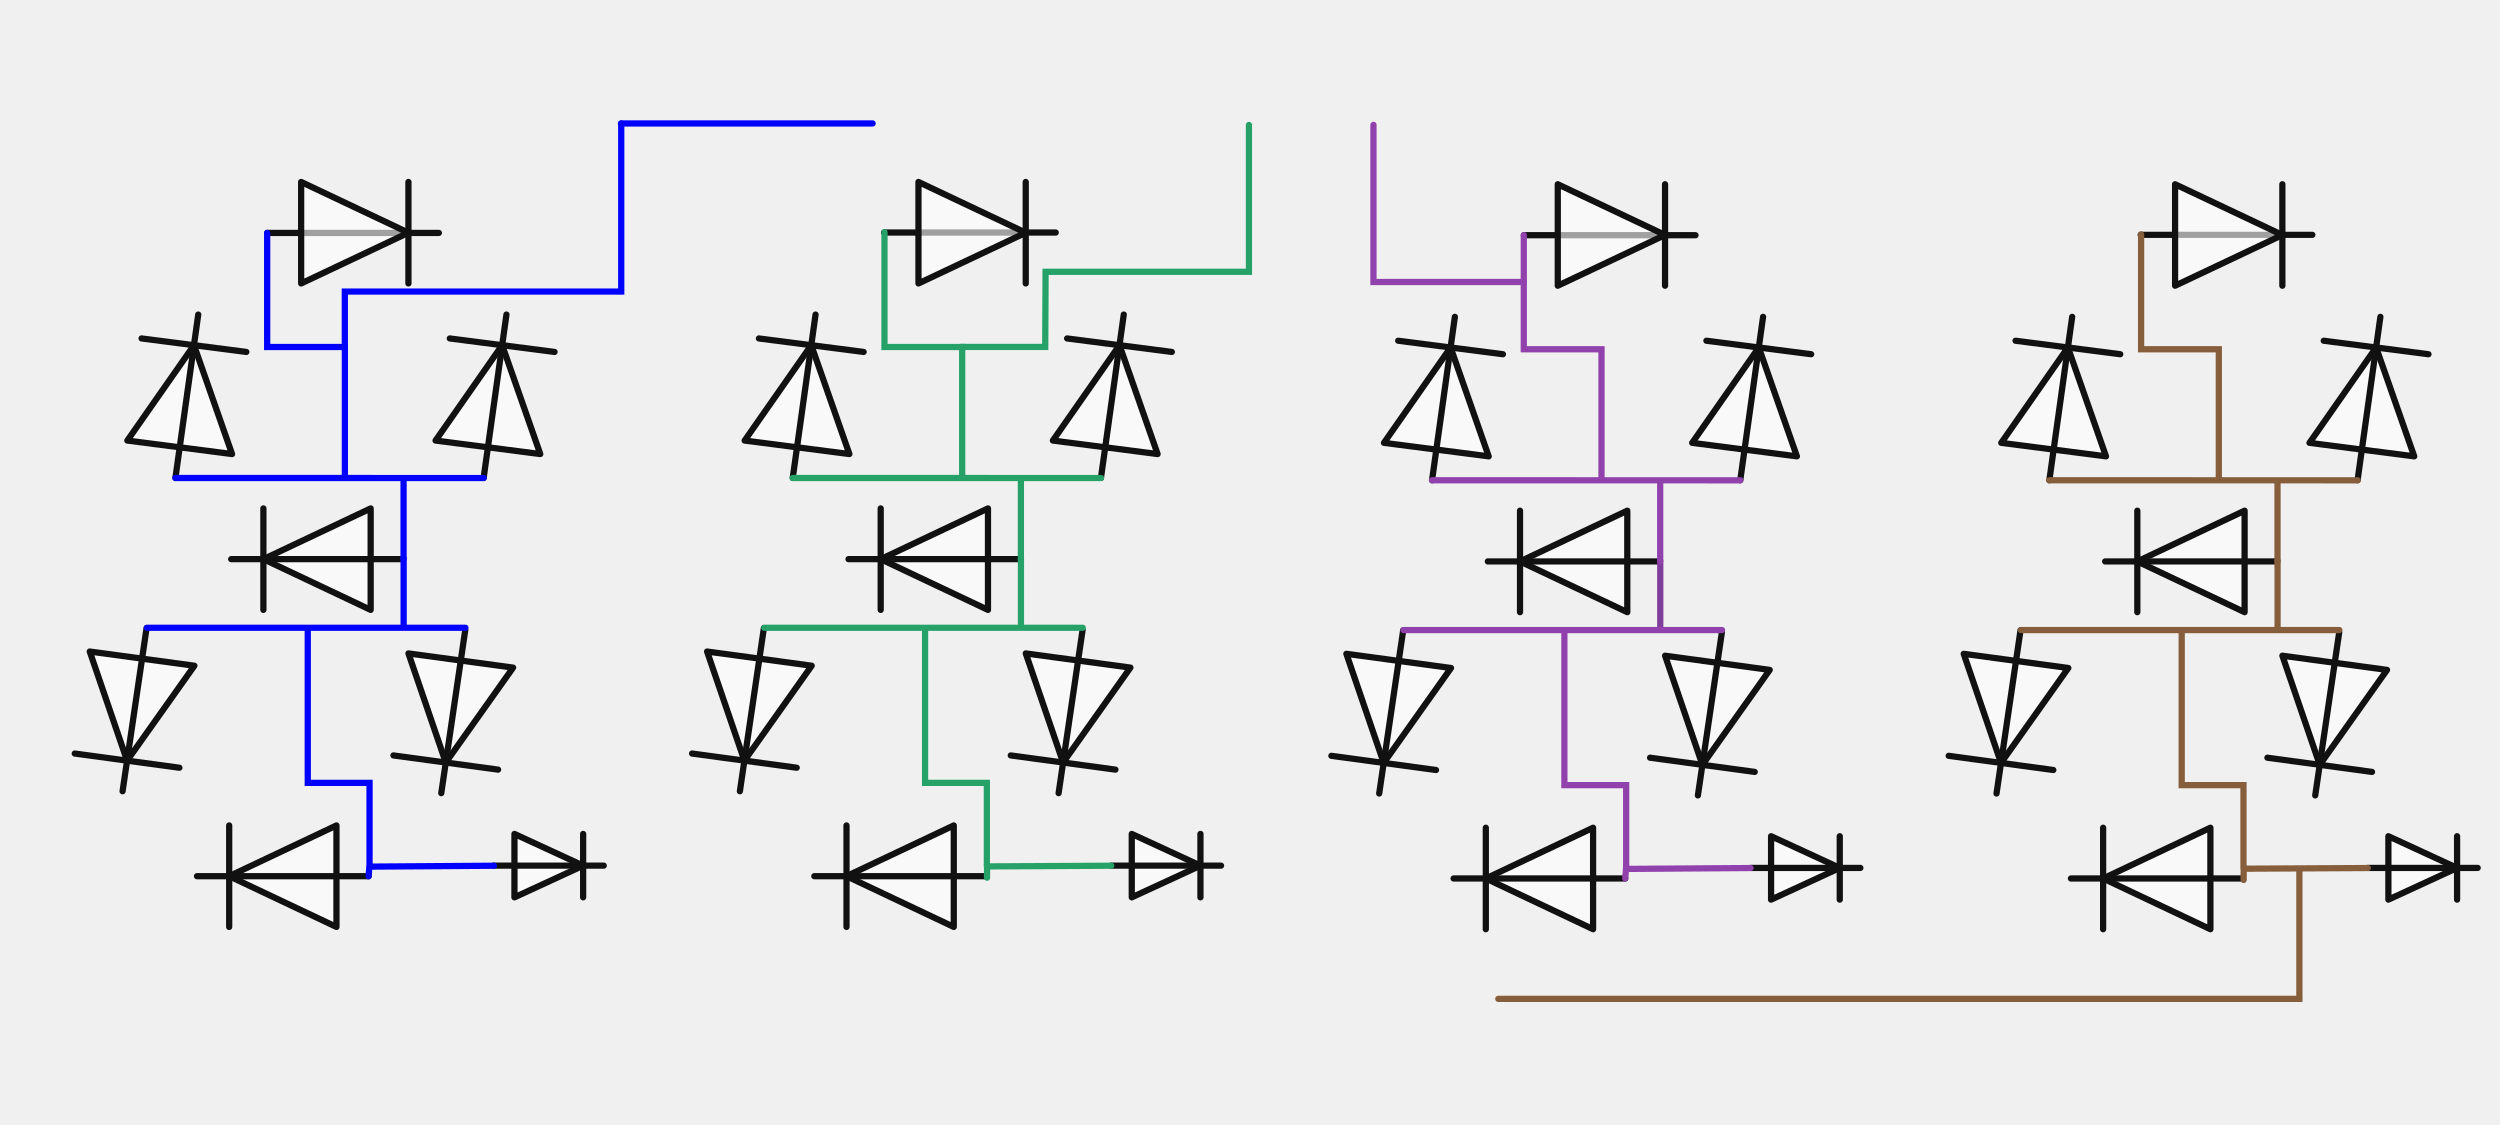
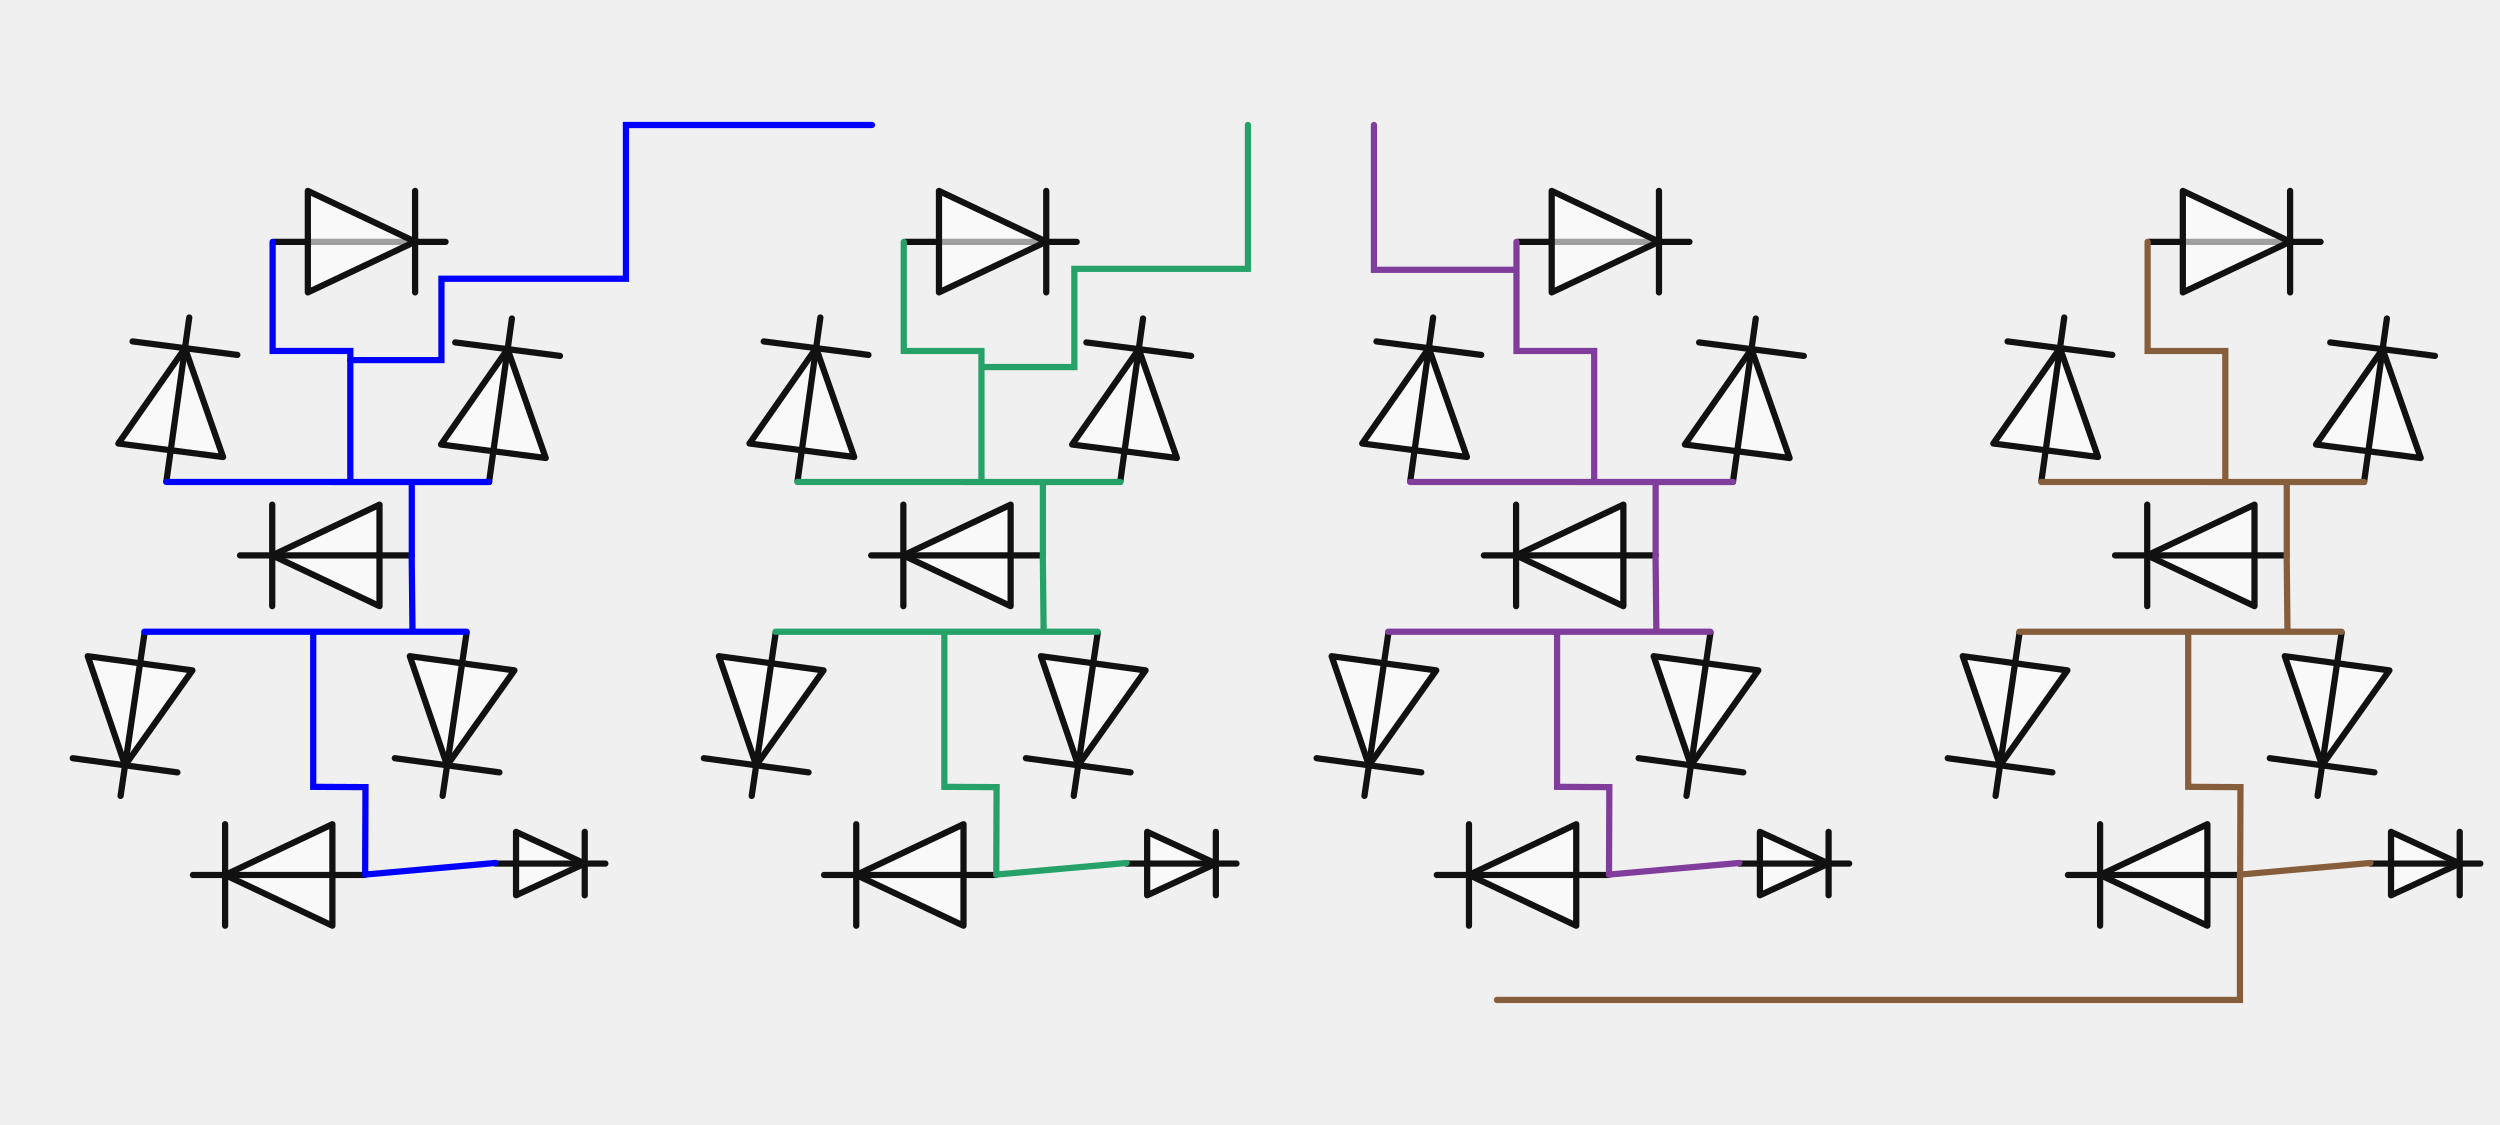
<svg xmlns="http://www.w3.org/2000/svg" viewBox="0 0 200 90">
-   <path d="M 29.653 40.673 L 29.653 48.791 L 21.071 44.732 Z" fill="#ffffff" fill-opacity="0.6" id="path8-4" style="stroke:#111111;stroke-width:0.5;stroke-linecap:round;stroke-linejoin:round;stroke-dasharray:none" />
-   <line x1="18.496" y1="44.732" x2="32.228" y2="44.732" id="line9-8" style="fill:none;stroke:#111111;stroke-width:0.5;stroke-linecap:round;stroke-linejoin:round;stroke-dasharray:none" />
-   <line x1="70.726" y1="18.604" x2="84.457" y2="18.604" id="line9-8-1" style="fill:none;stroke:#111111;stroke-width:0.5;stroke-linecap:round;stroke-linejoin:round;stroke-dasharray:none" />
-   <line x1="21.378" y1="18.634" x2="35.109" y2="18.634" id="line9-8-7" style="fill:none;stroke:#111111;stroke-width:0.5;stroke-linecap:round;stroke-linejoin:round;stroke-dasharray:none" />
-   <line x1="21.071" y1="40.673" x2="21.071" y2="48.791" id="line10-8" style="fill:none;stroke:#111111;stroke-width:0.5;stroke-linecap:round;stroke-linejoin:round;stroke-dasharray:none" />
-   <path d="M 24.092 22.676 L 24.092 14.557 L 32.674 18.617 Z" fill="#ffffff" fill-opacity="0.6" id="path8-4-5" style="stroke:#111111;stroke-width:0.5;stroke-linecap:round;stroke-linejoin:round;stroke-dasharray:none" />
-   <line x1="32.674" y1="22.676" x2="32.674" y2="14.557" id="line10-8-1" style="fill:none;stroke:#111111;stroke-width:0.5;stroke-linecap:round;stroke-linejoin:round;stroke-dasharray:none" />
-   <path d="M 26.917 66.036 L 26.917 74.154 L 18.335 70.095 Z" fill="#ffffff" fill-opacity="0.6" id="path8-4-1" style="stroke:#111111;stroke-width:0.5;stroke-linecap:round;stroke-linejoin:round;stroke-dasharray:none" />
-   <line x1="15.76" y1="70.095" x2="29.491" y2="70.095" id="line9-8-52" style="fill:none;stroke:#111111;stroke-width:0.5;stroke-linecap:round;stroke-linejoin:round;stroke-dasharray:none" />
-   <line x1="18.335" y1="66.036" x2="18.335" y2="74.154" id="line10-8-7" style="fill:none;stroke:#111111;stroke-width:0.5;stroke-linecap:round;stroke-linejoin:round;stroke-dasharray:none" />
-   <path d="M 41.156 71.787 L 41.156 66.715 L 46.651 69.251 Z" fill="#ffffff" fill-opacity="0.6" id="path8-4-1-3" style="stroke:#111111;stroke-width:0.5;stroke-linecap:round;stroke-linejoin:round;stroke-dasharray:none" />
-   <line x1="48.299" y1="69.251" x2="39.507" y2="69.251" id="line9-8-52-3" style="fill:none;stroke:#111111;stroke-width:0.5;stroke-linecap:round;stroke-linejoin:round;stroke-dasharray:none" />
-   <line x1="46.651" y1="71.787" x2="46.651" y2="66.715" id="line10-8-7-4" style="fill:none;stroke:#111111;stroke-width:0.5;stroke-linecap:round;stroke-linejoin:round;stroke-dasharray:none" />
-   <path d="M 18.566 36.324 L 10.187 35.245 L 15.517 27.616 Z" fill="#ffffff" fill-opacity="0.6" id="path8-4-2" style="stroke:#111111;stroke-width:0.5;stroke-linecap:round;stroke-linejoin:round;stroke-dasharray:none" />
-   <line x1="15.859" y1="25.165" x2="14.034" y2="38.235" id="line9-8-3" style="fill:none;stroke:#111111;stroke-width:0.5;stroke-linecap:round;stroke-linejoin:round;stroke-dasharray:none" />
-   <line x1="19.706" y1="28.155" x2="11.327" y2="27.076" id="line10-8-2" style="fill:none;stroke:#111111;stroke-width:0.5;stroke-linecap:round;stroke-linejoin:round;stroke-dasharray:none" />
-   <path d="M 43.223 36.324 L 34.844 35.245 L 40.174 27.616 Z" fill="#ffffff" fill-opacity="0.6" id="path8-4-2-6" style="stroke:#111111;stroke-width:0.5;stroke-linecap:round;stroke-linejoin:round;stroke-dasharray:none" />
-   <line x1="40.516" y1="25.165" x2="38.691" y2="38.235" id="line9-8-3-8" style="fill:none;stroke:#111111;stroke-width:0.5;stroke-linecap:round;stroke-linejoin:round;stroke-dasharray:none" />
-   <line x1="44.363" y1="28.155" x2="35.984" y2="27.076" id="line10-8-2-5" style="fill:none;stroke:#111111;stroke-width:0.5;stroke-linecap:round;stroke-linejoin:round;stroke-dasharray:none" />
-   <path d="M 41.048 53.409 L 32.677 52.274 L 35.662 61.002 Z" fill="#ffffff" fill-opacity="0.6" id="path8-4-2-1" style="stroke:#111111;stroke-width:0.5;stroke-linecap:round;stroke-linejoin:round;stroke-dasharray:none" />
-   <line x1="35.302" y1="63.451" x2="37.222" y2="50.394" id="line9-8-3-89" style="fill:none;stroke:#111111;stroke-width:0.5;stroke-linecap:round;stroke-linejoin:round;stroke-dasharray:none" />
-   <line x1="39.848" y1="61.570" x2="31.477" y2="60.435" id="line10-8-2-2" style="fill:none;stroke:#111111;stroke-width:0.5;stroke-linecap:round;stroke-linejoin:round;stroke-dasharray:none" />
-   <path d="M 15.551 53.258 L 7.180 52.122 L 10.166 60.851 Z" fill="#ffffff" fill-opacity="0.6" id="path8-4-2-1-3" style="stroke:#111111;stroke-width:0.5;stroke-linecap:round;stroke-linejoin:round;stroke-dasharray:none" />
-   <line x1="9.806" y1="63.299" x2="11.726" y2="50.242" id="line9-8-3-89-8" style="fill:none;stroke:#111111;stroke-width:0.5;stroke-linecap:round;stroke-linejoin:round;stroke-dasharray:none" />
-   <line x1="14.351" y1="61.418" x2="5.980" y2="60.283" id="line10-8-2-2-7" style="fill:none;stroke:#111111;stroke-width:0.5;stroke-linecap:round;stroke-linejoin:round;stroke-dasharray:none" />
-   <path style="fill:none;stroke:#0000ff;stroke-width:0.5;stroke-linecap:round;stroke-dasharray:none" d="M 32.291,44.684 V 49.974" id="path22" />
-   <path id="path25" style="fill:none;stroke:#0000ff;stroke-width:0.5;stroke-linecap:round;stroke-dasharray:none" d="M 29.563,69.304 V 62.63 H 24.621 V 50.271 M 39.514,69.259 29.55,69.33 29.489,70.101 M 11.752,50.221 H 37.233 M 32.286,44.722 V 38.367 M 21.373,18.628 V 27.76 H 27.59 V 38.162 M 38.695,38.243 14.029,38.24" />
-   <path d="M 79.038 40.673 L 79.038 48.791 L 70.456 44.732 Z" fill="#ffffff" fill-opacity="0.6" id="path8-4-24" style="stroke:#111111;stroke-width:0.5;stroke-linecap:round;stroke-linejoin:round;stroke-dasharray:none" />
-   <line x1="67.882" y1="44.732" x2="81.613" y2="44.732" id="line9-8-55" style="fill:none;stroke:#111111;stroke-width:0.5;stroke-linecap:round;stroke-linejoin:round;stroke-dasharray:none" />
-   <line x1="70.456" y1="40.673" x2="70.456" y2="48.791" id="line10-8-17" style="fill:none;stroke:#111111;stroke-width:0.5;stroke-linecap:round;stroke-linejoin:round;stroke-dasharray:none" />
-   <path d="M 73.477 22.676 L 73.477 14.557 L 82.059 18.617 Z" fill="#ffffff" fill-opacity="0.6" id="path8-4-5-1" style="stroke:#111111;stroke-width:0.5;stroke-linecap:round;stroke-linejoin:round;stroke-dasharray:none" />
-   <line x1="82.059" y1="22.676" x2="82.059" y2="14.557" id="line10-8-1-5" style="fill:none;stroke:#111111;stroke-width:0.5;stroke-linecap:round;stroke-linejoin:round;stroke-dasharray:none" />
-   <path d="M 76.302 66.036 L 76.302 74.154 L 67.720 70.095 Z" fill="#ffffff" fill-opacity="0.6" id="path8-4-1-2" style="stroke:#111111;stroke-width:0.5;stroke-linecap:round;stroke-linejoin:round;stroke-dasharray:none" />
-   <line x1="65.145" y1="70.095" x2="78.876" y2="70.095" id="line9-8-52-7" style="fill:none;stroke:#111111;stroke-width:0.5;stroke-linecap:round;stroke-linejoin:round;stroke-dasharray:none" />
-   <line x1="67.720" y1="66.036" x2="67.720" y2="74.154" id="line10-8-7-6" style="fill:none;stroke:#111111;stroke-width:0.5;stroke-linecap:round;stroke-linejoin:round;stroke-dasharray:none" />
-   <path d="M 90.541 71.787 L 90.541 66.715 L 96.036 69.251 Z" fill="#ffffff" fill-opacity="0.6" id="path8-4-1-3-1" style="stroke:#111111;stroke-width:0.5;stroke-linecap:round;stroke-linejoin:round;stroke-dasharray:none" />
-   <line x1="97.684" y1="69.251" x2="88.892" y2="69.251" id="line9-8-52-3-4" style="fill:none;stroke:#111111;stroke-width:0.5;stroke-linecap:round;stroke-linejoin:round;stroke-dasharray:none" />
-   <line x1="96.036" y1="71.787" x2="96.036" y2="66.715" id="line10-8-7-4-2" style="fill:none;stroke:#111111;stroke-width:0.5;stroke-linecap:round;stroke-linejoin:round;stroke-dasharray:none" />
-   <path d="M 67.951 36.324 L 59.572 35.245 L 64.902 27.616 Z" fill="#ffffff" fill-opacity="0.6" id="path8-4-2-3" style="stroke:#111111;stroke-width:0.5;stroke-linecap:round;stroke-linejoin:round;stroke-dasharray:none" />
-   <line x1="65.244" y1="25.165" x2="63.419" y2="38.235" id="line9-8-3-2" style="fill:none;stroke:#111111;stroke-width:0.5;stroke-linecap:round;stroke-linejoin:round;stroke-dasharray:none" />
-   <line x1="69.091" y1="28.155" x2="60.713" y2="27.076" id="line10-8-2-21" style="fill:none;stroke:#111111;stroke-width:0.5;stroke-linecap:round;stroke-linejoin:round;stroke-dasharray:none" />
-   <path d="M 92.608 36.324 L 84.229 35.245 L 89.559 27.616 Z" fill="#ffffff" fill-opacity="0.6" id="path8-4-2-6-6" style="stroke:#111111;stroke-width:0.5;stroke-linecap:round;stroke-linejoin:round;stroke-dasharray:none" />
-   <line x1="89.901" y1="25.165" x2="88.076" y2="38.235" id="line9-8-3-8-8" style="fill:none;stroke:#111111;stroke-width:0.5;stroke-linecap:round;stroke-linejoin:round;stroke-dasharray:none" />
-   <line x1="93.748" y1="28.155" x2="85.370" y2="27.076" id="line10-8-2-5-5" style="fill:none;stroke:#111111;stroke-width:0.5;stroke-linecap:round;stroke-linejoin:round;stroke-dasharray:none" />
-   <path d="M 90.433 53.409 L 82.062 52.274 L 85.048 61.002 Z" fill="#ffffff" fill-opacity="0.6" id="path8-4-2-1-7" style="stroke:#111111;stroke-width:0.5;stroke-linecap:round;stroke-linejoin:round;stroke-dasharray:none" />
-   <line x1="84.688" y1="63.451" x2="86.608" y2="50.394" id="line9-8-3-89-6" style="fill:none;stroke:#111111;stroke-width:0.5;stroke-linecap:round;stroke-linejoin:round;stroke-dasharray:none" />
-   <line x1="89.233" y1="61.570" x2="80.862" y2="60.435" id="line10-8-2-2-1" style="fill:none;stroke:#111111;stroke-width:0.5;stroke-linecap:round;stroke-linejoin:round;stroke-dasharray:none" />
-   <path d="M 64.936 53.258 L 56.566 52.122 L 59.551 60.851 Z" fill="#ffffff" fill-opacity="0.6" id="path8-4-2-1-3-8" style="stroke:#111111;stroke-width:0.5;stroke-linecap:round;stroke-linejoin:round;stroke-dasharray:none" />
-   <line x1="59.191" y1="63.299" x2="61.111" y2="50.242" id="line9-8-3-89-8-9" style="fill:none;stroke:#111111;stroke-width:0.5;stroke-linecap:round;stroke-linejoin:round;stroke-dasharray:none" />
-   <line x1="63.736" y1="61.418" x2="55.366" y2="60.283" id="line10-8-2-2-7-2" style="fill:none;stroke:#111111;stroke-width:0.5;stroke-linecap:round;stroke-linejoin:round;stroke-dasharray:none" />
-   <path style="fill:none;stroke:#26a269;stroke-width:0.5;stroke-linecap:round;stroke-dasharray:none" d="M 81.676,44.684 V 49.974" id="path22-3" />
-   <path style="fill:none;stroke:#0000ff;stroke-width:0.5;stroke-linecap:round;stroke-dasharray:none;stroke-opacity:1" d="M 27.586,27.742 V 23.325 H 49.699 L 49.699,9.887" id="path5" />
-   <path id="path25-3" style="fill:none;stroke:#26a269;stroke-width:0.5;stroke-linecap:round;stroke-dasharray:none;stroke-opacity:1" d="M 78.948,69.304 V 62.63 H 74.006 V 50.271 M 88.9,69.259 78.966,69.313 78.961,70.214 M 61.137,50.221 H 86.618 M 81.671,44.722 V 38.367 M 88.08,38.243 63.414,38.24 M 76.975,38.162 V 27.76 H 70.758 V 18.567" />
-   <path d="M 130.183 40.855 L 130.183 48.974 L 121.601 44.915 Z" fill="#ffffff" fill-opacity="0.6" id="path8-4-3" style="stroke:#111111;stroke-width:0.5;stroke-linecap:round;stroke-linejoin:round;stroke-dasharray:none" />
-   <line x1="119.026" y1="44.915" x2="132.758" y2="44.915" id="line9-8-19" style="fill:none;stroke:#111111;stroke-width:0.5;stroke-linecap:round;stroke-linejoin:round;stroke-dasharray:none" />
-   <line x1="171.256" y1="18.787" x2="184.987" y2="18.787" id="line9-8-1-8" style="fill:none;stroke:#111111;stroke-width:0.5;stroke-linecap:round;stroke-linejoin:round;stroke-dasharray:none" />
-   <line x1="121.908" y1="18.817" x2="135.639" y2="18.817" id="line9-8-7-6" style="fill:none;stroke:#111111;stroke-width:0.5;stroke-linecap:round;stroke-linejoin:round;stroke-dasharray:none" />
-   <line x1="121.601" y1="40.855" x2="121.601" y2="48.974" id="line10-8-5" style="fill:none;stroke:#111111;stroke-width:0.5;stroke-linecap:round;stroke-linejoin:round;stroke-dasharray:none" />
-   <path d="M 124.622 22.858 L 124.622 14.740 L 133.204 18.799 Z" fill="#ffffff" fill-opacity="0.6" id="path8-4-5-0" style="stroke:#111111;stroke-width:0.5;stroke-linecap:round;stroke-linejoin:round;stroke-dasharray:none" />
-   <line x1="133.204" y1="22.858" x2="133.204" y2="14.740" id="line10-8-1-2" style="fill:none;stroke:#111111;stroke-width:0.5;stroke-linecap:round;stroke-linejoin:round;stroke-dasharray:none" />
-   <path d="M 127.447 66.218 L 127.447 74.337 L 118.865 70.278 Z" fill="#ffffff" fill-opacity="0.6" id="path8-4-1-8" style="stroke:#111111;stroke-width:0.5;stroke-linecap:round;stroke-linejoin:round;stroke-dasharray:none" />
-   <line x1="116.29" y1="70.278" x2="130.021" y2="70.278" id="line9-8-52-6" style="fill:none;stroke:#111111;stroke-width:0.5;stroke-linecap:round;stroke-linejoin:round;stroke-dasharray:none" />
-   <line x1="118.865" y1="66.218" x2="118.865" y2="74.337" id="line10-8-7-0" style="fill:none;stroke:#111111;stroke-width:0.5;stroke-linecap:round;stroke-linejoin:round;stroke-dasharray:none" />
-   <path d="M 141.686 71.970 L 141.686 66.897 L 147.181 69.433 Z" fill="#ffffff" fill-opacity="0.6" id="path8-4-1-3-2" style="stroke:#111111;stroke-width:0.5;stroke-linecap:round;stroke-linejoin:round;stroke-dasharray:none" />
-   <line x1="148.829" y1="69.433" x2="140.037" y2="69.433" id="line9-8-52-3-48" style="fill:none;stroke:#111111;stroke-width:0.5;stroke-linecap:round;stroke-linejoin:round;stroke-dasharray:none" />
-   <line x1="147.181" y1="71.970" x2="147.181" y2="66.897" id="line10-8-7-4-6" style="fill:none;stroke:#111111;stroke-width:0.5;stroke-linecap:round;stroke-linejoin:round;stroke-dasharray:none" />
-   <path d="M 119.096 36.507 L 110.717 35.428 L 116.047 27.798 Z" fill="#ffffff" fill-opacity="0.6" id="path8-4-2-5" style="stroke:#111111;stroke-width:0.5;stroke-linecap:round;stroke-linejoin:round;stroke-dasharray:none" />
-   <line x1="116.389" y1="25.348" x2="114.564" y2="38.418" id="line9-8-3-0" style="fill:none;stroke:#111111;stroke-width:0.5;stroke-linecap:round;stroke-linejoin:round;stroke-dasharray:none" />
-   <line x1="120.236" y1="28.338" x2="111.857" y2="27.259" id="line10-8-2-9" style="fill:none;stroke:#111111;stroke-width:0.5;stroke-linecap:round;stroke-linejoin:round;stroke-dasharray:none" />
-   <path d="M 143.753 36.507 L 135.374 35.428 L 140.704 27.798 Z" fill="#ffffff" fill-opacity="0.6" id="path8-4-2-6-0" style="stroke:#111111;stroke-width:0.5;stroke-linecap:round;stroke-linejoin:round;stroke-dasharray:none" />
-   <line x1="141.046" y1="25.348" x2="139.221" y2="38.418" id="line9-8-3-8-0" style="fill:none;stroke:#111111;stroke-width:0.5;stroke-linecap:round;stroke-linejoin:round;stroke-dasharray:none" />
-   <line x1="144.893" y1="28.338" x2="136.514" y2="27.259" id="line10-8-2-5-6" style="fill:none;stroke:#111111;stroke-width:0.5;stroke-linecap:round;stroke-linejoin:round;stroke-dasharray:none" />
-   <path d="M 141.578 53.592 L 133.207 52.457 L 136.192 61.185 Z" fill="#ffffff" fill-opacity="0.6" id="path8-4-2-1-1" style="stroke:#111111;stroke-width:0.5;stroke-linecap:round;stroke-linejoin:round;stroke-dasharray:none" />
-   <line x1="135.832" y1="63.633" x2="137.752" y2="50.576" id="line9-8-3-89-3" style="fill:none;stroke:#111111;stroke-width:0.5;stroke-linecap:round;stroke-linejoin:round;stroke-dasharray:none" />
-   <line x1="140.378" y1="61.753" x2="132.007" y2="60.617" id="line10-8-2-2-8" style="fill:none;stroke:#111111;stroke-width:0.5;stroke-linecap:round;stroke-linejoin:round;stroke-dasharray:none" />
-   <path d="M 116.081 53.440 L 107.710 52.305 L 110.696 61.033 Z" fill="#ffffff" fill-opacity="0.6" id="path8-4-2-1-3-9" style="stroke:#111111;stroke-width:0.5;stroke-linecap:round;stroke-linejoin:round;stroke-dasharray:none" />
-   <line x1="110.336" y1="63.482" x2="112.256" y2="50.424" id="line9-8-3-89-8-3" style="fill:none;stroke:#111111;stroke-width:0.5;stroke-linecap:round;stroke-linejoin:round;stroke-dasharray:none" />
-   <line x1="114.881" y1="61.601" x2="106.510" y2="60.466" id="line10-8-2-2-7-4" style="fill:none;stroke:#111111;stroke-width:0.5;stroke-linecap:round;stroke-linejoin:round;stroke-dasharray:none" />
-   <path style="fill:none;stroke:#813d9c;stroke-width:0.5;stroke-linecap:round;stroke-dasharray:none" d="M 132.821,44.867 V 50.157" id="path22-4" />
-   <path id="path25-6" style="fill:none;stroke:#9141ac;stroke-width:0.5;stroke-linecap:round;stroke-dasharray:none" d="M 130.093,69.486 V 62.812 H 125.151 V 50.453 M 140.044,69.442 130.08,69.513 130.019,70.283 M 112.282,50.404 H 137.763 M 132.816,44.904 V 38.549 M 121.903,18.811 V 27.943 H 128.12 V 38.345 M 139.225,38.425 114.559,38.422" />
-   <path d="M 179.568 40.855 L 179.568 48.974 L 170.986 44.915 Z" fill="#ffffff" fill-opacity="0.6" id="path8-4-24-0" style="stroke:#111111;stroke-width:0.5;stroke-linecap:round;stroke-linejoin:round;stroke-dasharray:none" />
-   <line x1="168.412" y1="44.915" x2="182.143" y2="44.915" id="line9-8-55-6" style="fill:none;stroke:#111111;stroke-width:0.5;stroke-linecap:round;stroke-linejoin:round;stroke-dasharray:none" />
-   <line x1="170.986" y1="40.855" x2="170.986" y2="48.974" id="line10-8-17-6" style="fill:none;stroke:#111111;stroke-width:0.5;stroke-linecap:round;stroke-linejoin:round;stroke-dasharray:none" />
-   <path d="M 174.007 22.858 L 174.007 14.740 L 182.589 18.799 Z" fill="#ffffff" fill-opacity="0.6" id="path8-4-5-1-1" style="stroke:#111111;stroke-width:0.5;stroke-linecap:round;stroke-linejoin:round;stroke-dasharray:none" />
-   <line x1="182.589" y1="22.858" x2="182.589" y2="14.740" id="line10-8-1-5-8" style="fill:none;stroke:#111111;stroke-width:0.5;stroke-linecap:round;stroke-linejoin:round;stroke-dasharray:none" />
-   <path d="M 176.832 66.218 L 176.832 74.337 L 168.250 70.278 Z" fill="#ffffff" fill-opacity="0.6" id="path8-4-1-2-4" style="stroke:#111111;stroke-width:0.5;stroke-linecap:round;stroke-linejoin:round;stroke-dasharray:none" />
-   <line x1="165.675" y1="70.278" x2="179.406" y2="70.278" id="line9-8-52-7-9" style="fill:none;stroke:#111111;stroke-width:0.5;stroke-linecap:round;stroke-linejoin:round;stroke-dasharray:none" />
-   <line x1="168.250" y1="66.218" x2="168.250" y2="74.337" id="line10-8-7-6-6" style="fill:none;stroke:#111111;stroke-width:0.5;stroke-linecap:round;stroke-linejoin:round;stroke-dasharray:none" />
-   <path d="M 191.071 71.970 L 191.071 66.897 L 196.566 69.433 Z" fill="#ffffff" fill-opacity="0.6" id="path8-4-1-3-1-3" style="stroke:#111111;stroke-width:0.5;stroke-linecap:round;stroke-linejoin:round;stroke-dasharray:none" />
-   <line x1="198.214" y1="69.433" x2="189.422" y2="69.433" id="line9-8-52-3-4-7" style="fill:none;stroke:#111111;stroke-width:0.5;stroke-linecap:round;stroke-linejoin:round;stroke-dasharray:none" />
-   <line x1="196.566" y1="71.970" x2="196.566" y2="66.897" id="line10-8-7-4-2-8" style="fill:none;stroke:#111111;stroke-width:0.5;stroke-linecap:round;stroke-linejoin:round;stroke-dasharray:none" />
-   <path d="M 168.481 36.507 L 160.102 35.428 L 165.432 27.798 Z" fill="#ffffff" fill-opacity="0.6" id="path8-4-2-3-8" style="stroke:#111111;stroke-width:0.5;stroke-linecap:round;stroke-linejoin:round;stroke-dasharray:none" />
-   <line x1="165.774" y1="25.348" x2="163.949" y2="38.418" id="line9-8-3-2-2" style="fill:none;stroke:#111111;stroke-width:0.5;stroke-linecap:round;stroke-linejoin:round;stroke-dasharray:none" />
-   <line x1="169.621" y1="28.338" x2="161.243" y2="27.259" id="line10-8-2-21-9" style="fill:none;stroke:#111111;stroke-width:0.5;stroke-linecap:round;stroke-linejoin:round;stroke-dasharray:none" />
-   <path d="M 193.138 36.507 L 184.759 35.428 L 190.089 27.798 Z" fill="#ffffff" fill-opacity="0.6" id="path8-4-2-6-6-1" style="stroke:#111111;stroke-width:0.5;stroke-linecap:round;stroke-linejoin:round;stroke-dasharray:none" />
-   <line x1="190.431" y1="25.348" x2="188.606" y2="38.418" id="line9-8-3-8-8-3" style="fill:none;stroke:#111111;stroke-width:0.5;stroke-linecap:round;stroke-linejoin:round;stroke-dasharray:none" />
-   <line x1="194.278" y1="28.338" x2="185.900" y2="27.259" id="line10-8-2-5-5-5" style="fill:none;stroke:#111111;stroke-width:0.5;stroke-linecap:round;stroke-linejoin:round;stroke-dasharray:none" />
-   <path d="M 190.963 53.592 L 182.592 52.457 L 185.578 61.185 Z" fill="#ffffff" fill-opacity="0.6" id="path8-4-2-1-7-9" style="stroke:#111111;stroke-width:0.5;stroke-linecap:round;stroke-linejoin:round;stroke-dasharray:none" />
-   <line x1="185.218" y1="63.633" x2="187.138" y2="50.576" id="line9-8-3-89-6-8" style="fill:none;stroke:#111111;stroke-width:0.5;stroke-linecap:round;stroke-linejoin:round;stroke-dasharray:none" />
-   <line x1="189.763" y1="61.753" x2="181.392" y2="60.617" id="line10-8-2-2-1-4" style="fill:none;stroke:#111111;stroke-width:0.5;stroke-linecap:round;stroke-linejoin:round;stroke-dasharray:none" />
-   <path d="M 165.466 53.440 L 157.096 52.305 L 160.081 61.033 Z" fill="#ffffff" fill-opacity="0.6" id="path8-4-2-1-3-8-0" style="stroke:#111111;stroke-width:0.5;stroke-linecap:round;stroke-linejoin:round;stroke-dasharray:none" />
-   <line x1="159.721" y1="63.482" x2="161.641" y2="50.424" id="line9-8-3-89-8-9-7" style="fill:none;stroke:#111111;stroke-width:0.5;stroke-linecap:round;stroke-linejoin:round;stroke-dasharray:none" />
-   <line x1="164.266" y1="61.601" x2="155.896" y2="60.466" id="line10-8-2-2-7-2-6" style="fill:none;stroke:#111111;stroke-width:0.5;stroke-linecap:round;stroke-linejoin:round;stroke-dasharray:none" />
-   <path style="fill:none;stroke:#865e3c;stroke-width:0.5;stroke-linecap:round;stroke-dasharray:none" d="M 182.206,44.867 V 50.157" id="path22-3-3" />
-   <path id="path25-3-1" style="fill:none;stroke:#865e3c;stroke-width:0.5;stroke-linecap:round;stroke-dasharray:none;stroke-opacity:1" d="M 179.478,69.486 V 62.812 H 174.536 V 50.453 M 189.43,69.442 179.496,69.496 179.491,70.396 M 161.667,50.404 H 187.148 M 182.201,44.904 V 38.549 M 188.61,38.425 163.944,38.422 M 177.505,38.345 V 27.943 H 171.288 V 18.75" />
-   <path style="fill:#e9ecf0;stroke:#0000ff;stroke-width:0.5;stroke-linecap:round;stroke-dasharray:none" d="M 69.809,9.877 C 63.097,9.877 56.385,9.877 49.674,9.877" id="path2" />
-   <path style="fill:none;stroke:#26a269;stroke-width:0.5;stroke-linecap:round;stroke-dasharray:none" d="M 99.916,9.999 V 21.745 H 83.647 L 83.618,27.754 H 76.873" id="path3" />
-   <path style="fill:none;stroke:#9141ac;stroke-width:0.5;stroke-linecap:round;stroke-dasharray:none" d="M 109.877,9.989 V 22.559 H 121.886" id="path4" />
-   <path style="fill:none;stroke:#865e3c;stroke-width:0.5;stroke-linecap:round;stroke-dasharray:none" d="M 119.865,79.91 H 183.951 V 69.697" id="path6" />
+   <path d="M 30.360 40.372 L 30.360 48.491 L 21.778 44.431 Z" fill="#ffffff" fill-opacity="0.6" id="path8-4-11" style="stroke:#111111;stroke-width:0.5;stroke-linecap:round;stroke-linejoin:round;stroke-dasharray:none" />
+   <line x1="19.204" y1="44.431" x2="32.935" y2="44.431" id="line9-8-38" style="fill:none;stroke:#111111;stroke-width:0.5;stroke-linecap:round;stroke-linejoin:round;stroke-dasharray:none" />
+   <line x1="21.914" y1="19.35" x2="35.645" y2="19.35" id="line9-8-7-74" style="fill:none;stroke:#111111;stroke-width:0.5;stroke-linecap:round;stroke-linejoin:round;stroke-dasharray:none" />
+   <line x1="21.778" y1="40.372" x2="21.778" y2="48.491" id="line10-8-27" style="fill:none;stroke:#111111;stroke-width:0.5;stroke-linecap:round;stroke-linejoin:round;stroke-dasharray:none" />
+   <path d="M 24.627 23.392 L 24.627 15.274 L 33.209 19.333 Z" fill="#ffffff" fill-opacity="0.6" id="path8-4-5-7" style="stroke:#111111;stroke-width:0.5;stroke-linecap:round;stroke-linejoin:round;stroke-dasharray:none" />
+   <line x1="33.209" y1="23.392" x2="33.209" y2="15.274" id="line10-8-1-9" style="fill:none;stroke:#111111;stroke-width:0.5;stroke-linecap:round;stroke-linejoin:round;stroke-dasharray:none" />
+   <path d="M 26.591 65.937 L 26.591 74.056 L 18.009 69.997 Z" fill="#ffffff" fill-opacity="0.6" id="path8-4-1-31" style="stroke:#111111;stroke-width:0.5;stroke-linecap:round;stroke-linejoin:round;stroke-dasharray:none" />
+   <line x1="15.435" y1="69.997" x2="29.166" y2="69.997" id="line9-8-52-9" style="fill:none;stroke:#111111;stroke-width:0.5;stroke-linecap:round;stroke-linejoin:round;stroke-dasharray:none" />
+   <line x1="18.009" y1="65.937" x2="18.009" y2="74.056" id="line10-8-7-8" style="fill:none;stroke:#111111;stroke-width:0.5;stroke-linecap:round;stroke-linejoin:round;stroke-dasharray:none" />
+   <path d="M 41.283 71.622 L 41.283 66.549 L 46.778 69.085 Z" fill="#ffffff" fill-opacity="0.6" id="path8-4-1-3-6" style="stroke:#111111;stroke-width:0.5;stroke-linecap:round;stroke-linejoin:round;stroke-dasharray:none" />
+   <line x1="48.426" y1="69.085" x2="39.634" y2="69.085" id="line9-8-52-3-5" style="fill:none;stroke:#111111;stroke-width:0.5;stroke-linecap:round;stroke-linejoin:round;stroke-dasharray:none" />
+   <line x1="46.778" y1="71.622" x2="46.778" y2="66.549" id="line10-8-7-4-0" style="fill:none;stroke:#111111;stroke-width:0.5;stroke-linecap:round;stroke-linejoin:round;stroke-dasharray:none" />
+   <path d="M 17.846 36.560 L 9.468 35.481 L 14.798 27.852 Z" fill="#ffffff" fill-opacity="0.6" id="path8-4-2-2" style="stroke:#111111;stroke-width:0.5;stroke-linecap:round;stroke-linejoin:round;stroke-dasharray:none" />
+   <line x1="15.14" y1="25.402" x2="13.315" y2="38.471" id="line9-8-3-86" style="fill:none;stroke:#111111;stroke-width:0.5;stroke-linecap:round;stroke-linejoin:round;stroke-dasharray:none" />
+   <line x1="18.987" y1="28.392" x2="10.608" y2="27.313" id="line10-8-2-0" style="fill:none;stroke:#111111;stroke-width:0.5;stroke-linecap:round;stroke-linejoin:round;stroke-dasharray:none" />
+   <path d="M 43.659 36.641 L 35.280 35.562 L 40.610 27.933 Z" fill="#ffffff" fill-opacity="0.6" id="path8-4-2-6-2" style="stroke:#111111;stroke-width:0.5;stroke-linecap:round;stroke-linejoin:round;stroke-dasharray:none" />
+   <line x1="40.952" y1="25.482" x2="39.127" y2="38.552" id="line9-8-3-8-4" style="fill:none;stroke:#111111;stroke-width:0.5;stroke-linecap:round;stroke-linejoin:round;stroke-dasharray:none" />
+   <line x1="44.799" y1="28.472" x2="36.421" y2="27.393" id="line10-8-2-5-8" style="fill:none;stroke:#111111;stroke-width:0.5;stroke-linecap:round;stroke-linejoin:round;stroke-dasharray:none" />
+   <path d="M 41.154 53.630 L 32.783 52.495 L 35.769 61.224 Z" fill="#ffffff" fill-opacity="0.6" id="path8-4-2-1-6" style="stroke:#111111;stroke-width:0.5;stroke-linecap:round;stroke-linejoin:round;stroke-dasharray:none" />
+   <line x1="35.409" y1="63.672" x2="37.329" y2="50.615" id="line9-8-3-89-5" style="fill:none;stroke:#111111;stroke-width:0.5;stroke-linecap:round;stroke-linejoin:round;stroke-dasharray:none" />
+   <line x1="39.954" y1="61.791" x2="31.583" y2="60.656" id="line10-8-2-2-0" style="fill:none;stroke:#111111;stroke-width:0.5;stroke-linecap:round;stroke-linejoin:round;stroke-dasharray:none" />
+   <path d="M 15.392 53.630 L 7.021 52.495 L 10.007 61.224 Z" fill="#ffffff" fill-opacity="0.6" id="path8-4-2-1-3-90" style="stroke:#111111;stroke-width:0.5;stroke-linecap:round;stroke-linejoin:round;stroke-dasharray:none" />
+   <line x1="9.647" y1="63.672" x2="11.567" y2="50.615" id="line9-8-3-89-8-0" style="fill:none;stroke:#111111;stroke-width:0.5;stroke-linecap:round;stroke-linejoin:round;stroke-dasharray:none" />
+   <line x1="14.192" y1="61.791" x2="5.821" y2="60.656" id="line10-8-2-2-7-6" style="fill:none;stroke:#111111;stroke-width:0.5;stroke-linecap:round;stroke-linejoin:round;stroke-dasharray:none" />
+   <path style="fill:none;stroke:#0000ff;stroke-width:0.5;stroke-linecap:round;stroke-dasharray:none" d="M 32.936,44.498 32.997,50.291" id="path22-13" />
+   <path id="path25-8" style="fill:none;stroke:#0000ff;stroke-width:0.5;stroke-linecap:round;stroke-dasharray:none" d="M 29.212,69.984 29.238,62.971 25.057,62.947 V 50.587 M 39.631,69.036 29.201,69.966 M 11.55,50.538 H 37.326 M 32.943,44.413 V 38.684 M 21.809,19.35 V 28.077 H 28.026 V 38.479 M 39.131,38.559 13.299,38.557" />
+   <path d="M 80.850 40.372 L 80.850 48.491 L 72.268 44.431 Z" fill="#ffffff" fill-opacity="0.6" id="path8-4-15" style="stroke:#111111;stroke-width:0.5;stroke-linecap:round;stroke-linejoin:round;stroke-dasharray:none" />
+   <line x1="69.694" y1="44.431" x2="83.425" y2="44.431" id="line9-8-2" style="fill:none;stroke:#111111;stroke-width:0.5;stroke-linecap:round;stroke-linejoin:round;stroke-dasharray:none" />
+   <line x1="72.404" y1="19.35" x2="86.135" y2="19.35" id="line9-8-7-7" style="fill:none;stroke:#111111;stroke-width:0.5;stroke-linecap:round;stroke-linejoin:round;stroke-dasharray:none" />
+   <line x1="72.268" y1="40.372" x2="72.268" y2="48.491" id="line10-8-6" style="fill:none;stroke:#111111;stroke-width:0.5;stroke-linecap:round;stroke-linejoin:round;stroke-dasharray:none" />
+   <path d="M 75.118 23.392 L 75.118 15.274 L 83.700 19.333 Z" fill="#ffffff" fill-opacity="0.6" id="path8-4-5-1-3" style="stroke:#111111;stroke-width:0.5;stroke-linecap:round;stroke-linejoin:round;stroke-dasharray:none" />
+   <line x1="83.700" y1="23.392" x2="83.700" y2="15.274" id="line10-8-1-4" style="fill:none;stroke:#111111;stroke-width:0.5;stroke-linecap:round;stroke-linejoin:round;stroke-dasharray:none" />
+   <path d="M 77.081 65.937 L 77.081 74.056 L 68.499 69.997 Z" fill="#ffffff" fill-opacity="0.6" id="path8-4-1-2-44" style="stroke:#111111;stroke-width:0.5;stroke-linecap:round;stroke-linejoin:round;stroke-dasharray:none" />
+   <line x1="65.925" y1="69.997" x2="79.656" y2="69.997" id="line9-8-52-32" style="fill:none;stroke:#111111;stroke-width:0.5;stroke-linecap:round;stroke-linejoin:round;stroke-dasharray:none" />
+   <line x1="68.499" y1="65.937" x2="68.499" y2="74.056" id="line10-8-7-2" style="fill:none;stroke:#111111;stroke-width:0.5;stroke-linecap:round;stroke-linejoin:round;stroke-dasharray:none" />
+   <path d="M 91.773 71.622 L 91.773 66.549 L 97.268 69.085 Z" fill="#ffffff" fill-opacity="0.6" id="path8-4-1-3-1-6" style="stroke:#111111;stroke-width:0.5;stroke-linecap:round;stroke-linejoin:round;stroke-dasharray:none" />
+   <line x1="98.917" y1="69.085" x2="90.124" y2="69.085" id="line9-8-52-3-6" style="fill:none;stroke:#111111;stroke-width:0.5;stroke-linecap:round;stroke-linejoin:round;stroke-dasharray:none" />
+   <line x1="97.268" y1="71.622" x2="97.268" y2="66.549" id="line10-8-7-4-8" style="fill:none;stroke:#111111;stroke-width:0.5;stroke-linecap:round;stroke-linejoin:round;stroke-dasharray:none" />
+   <path d="M 68.337 36.560 L 59.958 35.481 L 65.288 27.852 Z" fill="#ffffff" fill-opacity="0.6" id="path8-4-2-5-0" style="stroke:#111111;stroke-width:0.5;stroke-linecap:round;stroke-linejoin:round;stroke-dasharray:none" />
+   <line x1="65.63" y1="25.402" x2="63.805" y2="38.471" id="line9-8-3-7" style="fill:none;stroke:#111111;stroke-width:0.5;stroke-linecap:round;stroke-linejoin:round;stroke-dasharray:none" />
+   <line x1="69.477" y1="28.392" x2="61.098" y2="27.313" id="line10-8-2-6" style="fill:none;stroke:#111111;stroke-width:0.5;stroke-linecap:round;stroke-linejoin:round;stroke-dasharray:none" />
+   <path d="M 94.149 36.641 L 85.770 35.562 L 91.100 27.933 Z" fill="#ffffff" fill-opacity="0.6" id="path8-4-2-6-1" style="stroke:#111111;stroke-width:0.5;stroke-linecap:round;stroke-linejoin:round;stroke-dasharray:none" />
+   <line x1="91.442" y1="25.482" x2="89.618" y2="38.552" id="line9-8-3-8-8-6" style="fill:none;stroke:#111111;stroke-width:0.5;stroke-linecap:round;stroke-linejoin:round;stroke-dasharray:none" />
+   <line x1="95.290" y1="28.472" x2="86.911" y2="27.393" id="line10-8-2-5-9" style="fill:none;stroke:#111111;stroke-width:0.5;stroke-linecap:round;stroke-linejoin:round;stroke-dasharray:none" />
+   <path d="M 91.644 53.630 L 83.273 52.495 L 86.259 61.224 Z" fill="#ffffff" fill-opacity="0.6" id="path8-4-2-1-2" style="stroke:#111111;stroke-width:0.5;stroke-linecap:round;stroke-linejoin:round;stroke-dasharray:none" />
+   <line x1="85.899" y1="63.672" x2="87.819" y2="50.615" id="line9-8-3-89-7" style="fill:none;stroke:#111111;stroke-width:0.5;stroke-linecap:round;stroke-linejoin:round;stroke-dasharray:none" />
+   <line x1="90.444" y1="61.791" x2="82.073" y2="60.656" id="line10-8-2-2-9" style="fill:none;stroke:#111111;stroke-width:0.5;stroke-linecap:round;stroke-linejoin:round;stroke-dasharray:none" />
+   <path d="M 65.882 53.630 L 57.511 52.495 L 60.497 61.224 Z" fill="#ffffff" fill-opacity="0.6" id="path8-4-2-1-3-5" style="stroke:#111111;stroke-width:0.5;stroke-linecap:round;stroke-linejoin:round;stroke-dasharray:none" />
+   <line x1="60.137" y1="63.672" x2="62.057" y2="50.615" id="line9-8-3-89-8-4" style="fill:none;stroke:#111111;stroke-width:0.5;stroke-linecap:round;stroke-linejoin:round;stroke-dasharray:none" />
+   <line x1="64.682" y1="61.791" x2="56.311" y2="60.656" id="line10-8-2-2-7-3" style="fill:none;stroke:#111111;stroke-width:0.5;stroke-linecap:round;stroke-linejoin:round;stroke-dasharray:none" />
+   <path style="fill:none;stroke:#26a269;stroke-width:0.5;stroke-linecap:round;stroke-dasharray:none" d="M 83.426,44.498 83.488,50.291" id="path22-1" />
+   <path id="path25-2" style="fill:none;stroke:#26a269;stroke-width:0.5;stroke-linecap:round;stroke-dasharray:none" d="M 79.702,69.984 79.728,62.971 75.547,62.947 V 50.587 M 90.122,69.036 79.691,69.966 M 62.04,50.538 H 87.816 M 83.433,44.413 V 38.684 M 72.3,19.35 V 28.077 H 78.516 V 38.479 M 89.621,38.559 63.789,38.557" />
+   <path d="M 129.869 40.372 L 129.869 48.491 L 121.287 44.431 Z" fill="#ffffff" fill-opacity="0.6" id="path8-4-11-1" style="stroke:#111111;stroke-width:0.5;stroke-linecap:round;stroke-linejoin:round;stroke-dasharray:none" />
+   <line x1="118.712" y1="44.431" x2="132.444" y2="44.431" id="line9-8-38-3" style="fill:none;stroke:#111111;stroke-width:0.5;stroke-linecap:round;stroke-linejoin:round;stroke-dasharray:none" />
+   <line x1="121.423" y1="19.35" x2="135.154" y2="19.35" id="line9-8-7-74-5" style="fill:none;stroke:#111111;stroke-width:0.5;stroke-linecap:round;stroke-linejoin:round;stroke-dasharray:none" />
+   <line x1="121.287" y1="40.372" x2="121.287" y2="48.491" id="line10-8-27-9" style="fill:none;stroke:#111111;stroke-width:0.5;stroke-linecap:round;stroke-linejoin:round;stroke-dasharray:none" />
+   <path d="M 124.136 23.392 L 124.136 15.274 L 132.718 19.333 Z" fill="#ffffff" fill-opacity="0.6" id="path8-4-5-7-8" style="stroke:#111111;stroke-width:0.5;stroke-linecap:round;stroke-linejoin:round;stroke-dasharray:none" />
+   <line x1="132.718" y1="23.392" x2="132.718" y2="15.274" id="line10-8-1-9-4" style="fill:none;stroke:#111111;stroke-width:0.5;stroke-linecap:round;stroke-linejoin:round;stroke-dasharray:none" />
+   <path d="M 126.100 65.937 L 126.100 74.056 L 117.518 69.997 Z" fill="#ffffff" fill-opacity="0.6" id="path8-4-1-31-0" style="stroke:#111111;stroke-width:0.5;stroke-linecap:round;stroke-linejoin:round;stroke-dasharray:none" />
+   <line x1="114.943" y1="69.997" x2="128.675" y2="69.997" id="line9-8-52-9-7" style="fill:none;stroke:#111111;stroke-width:0.5;stroke-linecap:round;stroke-linejoin:round;stroke-dasharray:none" />
+   <line x1="117.518" y1="65.937" x2="117.518" y2="74.056" id="line10-8-7-8-6" style="fill:none;stroke:#111111;stroke-width:0.5;stroke-linecap:round;stroke-linejoin:round;stroke-dasharray:none" />
+   <path d="M 140.792 71.622 L 140.792 66.549 L 146.287 69.085 Z" fill="#ffffff" fill-opacity="0.6" id="path8-4-1-3-6-3" style="stroke:#111111;stroke-width:0.5;stroke-linecap:round;stroke-linejoin:round;stroke-dasharray:none" />
+   <line x1="147.935" y1="69.085" x2="139.143" y2="69.085" id="line9-8-52-3-5-6" style="fill:none;stroke:#111111;stroke-width:0.5;stroke-linecap:round;stroke-linejoin:round;stroke-dasharray:none" />
+   <line x1="146.287" y1="71.622" x2="146.287" y2="66.549" id="line10-8-7-4-0-1" style="fill:none;stroke:#111111;stroke-width:0.5;stroke-linecap:round;stroke-linejoin:round;stroke-dasharray:none" />
+   <path d="M 117.355 36.560 L 108.976 35.481 L 114.306 27.852 Z" fill="#ffffff" fill-opacity="0.6" id="path8-4-2-2-5" style="stroke:#111111;stroke-width:0.5;stroke-linecap:round;stroke-linejoin:round;stroke-dasharray:none" />
+   <line x1="114.649" y1="25.402" x2="112.824" y2="38.471" id="line9-8-3-86-4" style="fill:none;stroke:#111111;stroke-width:0.5;stroke-linecap:round;stroke-linejoin:round;stroke-dasharray:none" />
+   <line x1="118.496" y1="28.392" x2="110.117" y2="27.313" id="line10-8-2-0-2" style="fill:none;stroke:#111111;stroke-width:0.5;stroke-linecap:round;stroke-linejoin:round;stroke-dasharray:none" />
+   <path d="M 143.168 36.641 L 134.789 35.562 L 140.119 27.933 Z" fill="#ffffff" fill-opacity="0.6" id="path8-4-2-6-2-0" style="stroke:#111111;stroke-width:0.5;stroke-linecap:round;stroke-linejoin:round;stroke-dasharray:none" />
+   <line x1="140.461" y1="25.482" x2="138.636" y2="38.552" id="line9-8-3-8-4-9" style="fill:none;stroke:#111111;stroke-width:0.5;stroke-linecap:round;stroke-linejoin:round;stroke-dasharray:none" />
+   <line x1="144.308" y1="28.472" x2="135.930" y2="27.393" id="line10-8-2-5-8-7" style="fill:none;stroke:#111111;stroke-width:0.5;stroke-linecap:round;stroke-linejoin:round;stroke-dasharray:none" />
+   <path d="M 140.663 53.630 L 132.292 52.495 L 135.277 61.224 Z" fill="#ffffff" fill-opacity="0.6" id="path8-4-2-1-6-3" style="stroke:#111111;stroke-width:0.5;stroke-linecap:round;stroke-linejoin:round;stroke-dasharray:none" />
+   <line x1="134.917" y1="63.672" x2="136.837" y2="50.615" id="line9-8-3-89-5-7" style="fill:none;stroke:#111111;stroke-width:0.5;stroke-linecap:round;stroke-linejoin:round;stroke-dasharray:none" />
+   <line x1="139.463" y1="61.791" x2="131.092" y2="60.656" id="line10-8-2-2-0-2" style="fill:none;stroke:#111111;stroke-width:0.5;stroke-linecap:round;stroke-linejoin:round;stroke-dasharray:none" />
+   <path d="M 114.901 53.630 L 106.530 52.495 L 109.515 61.224 Z" fill="#ffffff" fill-opacity="0.6" id="path8-4-2-1-3-90-6" style="stroke:#111111;stroke-width:0.5;stroke-linecap:round;stroke-linejoin:round;stroke-dasharray:none" />
+   <line x1="109.155" y1="63.672" x2="111.075" y2="50.615" id="line9-8-3-89-8-0-0" style="fill:none;stroke:#111111;stroke-width:0.5;stroke-linecap:round;stroke-linejoin:round;stroke-dasharray:none" />
+   <line x1="113.701" y1="61.791" x2="105.330" y2="60.656" id="line10-8-2-2-7-6-1" style="fill:none;stroke:#111111;stroke-width:0.5;stroke-linecap:round;stroke-linejoin:round;stroke-dasharray:none" />
+   <path style="fill:none;stroke:#813d9c;stroke-width:0.5;stroke-linecap:round;stroke-dasharray:none" d="M 132.445,44.498 132.506,50.291" id="path22-13-6" />
+   <path id="path25-8-5" style="fill:none;stroke:#813d9c;stroke-width:0.5;stroke-linecap:round;stroke-dasharray:none" d="M 128.721,69.984 128.747,62.971 124.566,62.947 V 50.587 M 139.14,69.036 128.71,69.966 M 111.059,50.538 H 136.835 M 132.452,44.413 V 38.684 M 121.318,19.35 V 28.077 H 127.535 V 38.479 M 138.64,38.559 112.808,38.557" />
+   <path d="M 180.359 40.372 L 180.359 48.491 L 171.777 44.431 Z" fill="#ffffff" fill-opacity="0.6" id="path8-4-15-5" style="stroke:#111111;stroke-width:0.5;stroke-linecap:round;stroke-linejoin:round;stroke-dasharray:none" />
+   <line x1="169.203" y1="44.431" x2="182.934" y2="44.431" id="line9-8-2-4" style="fill:none;stroke:#111111;stroke-width:0.5;stroke-linecap:round;stroke-linejoin:round;stroke-dasharray:none" />
+   <line x1="171.913" y1="19.35" x2="185.644" y2="19.35" id="line9-8-7-7-1" style="fill:none;stroke:#111111;stroke-width:0.5;stroke-linecap:round;stroke-linejoin:round;stroke-dasharray:none" />
+   <line x1="171.777" y1="40.372" x2="171.777" y2="48.491" id="line10-8-6-2" style="fill:none;stroke:#111111;stroke-width:0.5;stroke-linecap:round;stroke-linejoin:round;stroke-dasharray:none" />
+   <path d="M 174.626 23.392 L 174.626 15.274 L 183.208 19.333 Z" fill="#ffffff" fill-opacity="0.6" id="path8-4-5-1-3-0" style="stroke:#111111;stroke-width:0.5;stroke-linecap:round;stroke-linejoin:round;stroke-dasharray:none" />
+   <line x1="183.208" y1="23.392" x2="183.208" y2="15.274" id="line10-8-1-4-0" style="fill:none;stroke:#111111;stroke-width:0.5;stroke-linecap:round;stroke-linejoin:round;stroke-dasharray:none" />
+   <path d="M 176.590 65.937 L 176.590 74.056 L 168.008 69.997 Z" fill="#ffffff" fill-opacity="0.6" id="path8-4-1-2-44-1" style="stroke:#111111;stroke-width:0.5;stroke-linecap:round;stroke-linejoin:round;stroke-dasharray:none" />
+   <line x1="165.434" y1="69.997" x2="179.165" y2="69.997" id="line9-8-52-32-4" style="fill:none;stroke:#111111;stroke-width:0.5;stroke-linecap:round;stroke-linejoin:round;stroke-dasharray:none" />
+   <line x1="168.008" y1="65.937" x2="168.008" y2="74.056" id="line10-8-7-2-6" style="fill:none;stroke:#111111;stroke-width:0.5;stroke-linecap:round;stroke-linejoin:round;stroke-dasharray:none" />
+   <path d="M 191.282 71.622 L 191.282 66.549 L 196.777 69.085 Z" fill="#ffffff" fill-opacity="0.6" id="path8-4-1-3-1-6-0" style="stroke:#111111;stroke-width:0.5;stroke-linecap:round;stroke-linejoin:round;stroke-dasharray:none" />
+   <line x1="198.425" y1="69.085" x2="189.633" y2="69.085" id="line9-8-52-3-6-7" style="fill:none;stroke:#111111;stroke-width:0.5;stroke-linecap:round;stroke-linejoin:round;stroke-dasharray:none" />
+   <line x1="196.777" y1="71.622" x2="196.777" y2="66.549" id="line10-8-7-4-8-1" style="fill:none;stroke:#111111;stroke-width:0.5;stroke-linecap:round;stroke-linejoin:round;stroke-dasharray:none" />
+   <path d="M 167.845 36.560 L 159.467 35.481 L 164.797 27.852 Z" fill="#ffffff" fill-opacity="0.6" id="path8-4-2-5-0-7" style="stroke:#111111;stroke-width:0.5;stroke-linecap:round;stroke-linejoin:round;stroke-dasharray:none" />
+   <line x1="165.139" y1="25.402" x2="163.314" y2="38.471" id="line9-8-3-7-7" style="fill:none;stroke:#111111;stroke-width:0.5;stroke-linecap:round;stroke-linejoin:round;stroke-dasharray:none" />
+   <line x1="168.986" y1="28.392" x2="160.607" y2="27.313" id="line10-8-2-6-7" style="fill:none;stroke:#111111;stroke-width:0.5;stroke-linecap:round;stroke-linejoin:round;stroke-dasharray:none" />
+   <path d="M 193.658 36.641 L 185.279 35.562 L 190.609 27.933 Z" fill="#ffffff" fill-opacity="0.6" id="path8-4-2-6-1-7" style="stroke:#111111;stroke-width:0.5;stroke-linecap:round;stroke-linejoin:round;stroke-dasharray:none" />
+   <line x1="190.951" y1="25.482" x2="189.126" y2="38.552" id="line9-8-3-8-8-6-3" style="fill:none;stroke:#111111;stroke-width:0.5;stroke-linecap:round;stroke-linejoin:round;stroke-dasharray:none" />
+   <line x1="194.798" y1="28.472" x2="186.420" y2="27.393" id="line10-8-2-5-9-3" style="fill:none;stroke:#111111;stroke-width:0.5;stroke-linecap:round;stroke-linejoin:round;stroke-dasharray:none" />
+   <path d="M 191.153 53.630 L 182.782 52.495 L 185.768 61.224 Z" fill="#ffffff" fill-opacity="0.6" id="path8-4-2-1-2-5" style="stroke:#111111;stroke-width:0.5;stroke-linecap:round;stroke-linejoin:round;stroke-dasharray:none" />
+   <line x1="185.408" y1="63.672" x2="187.328" y2="50.615" id="line9-8-3-89-7-9" style="fill:none;stroke:#111111;stroke-width:0.5;stroke-linecap:round;stroke-linejoin:round;stroke-dasharray:none" />
+   <line x1="189.953" y1="61.791" x2="181.582" y2="60.656" id="line10-8-2-2-9-9" style="fill:none;stroke:#111111;stroke-width:0.5;stroke-linecap:round;stroke-linejoin:round;stroke-dasharray:none" />
+   <path d="M 165.391 53.630 L 157.020 52.495 L 160.006 61.224 Z" fill="#ffffff" fill-opacity="0.6" id="path8-4-2-1-3-5-8" style="stroke:#111111;stroke-width:0.5;stroke-linecap:round;stroke-linejoin:round;stroke-dasharray:none" />
+   <line x1="159.646" y1="63.672" x2="161.566" y2="50.615" id="line9-8-3-89-8-4-1" style="fill:none;stroke:#111111;stroke-width:0.5;stroke-linecap:round;stroke-linejoin:round;stroke-dasharray:none" />
+   <line x1="164.191" y1="61.791" x2="155.820" y2="60.656" id="line10-8-2-2-7-3-8" style="fill:none;stroke:#111111;stroke-width:0.5;stroke-linecap:round;stroke-linejoin:round;stroke-dasharray:none" />
+   <path style="fill:none;stroke:#865e3c;stroke-width:0.5;stroke-linecap:round;stroke-dasharray:none" d="M 182.935,44.498 182.996,50.291" id="path22-1-2" />
+   <path id="path25-2-6" style="fill:none;stroke:#865e3c;stroke-width:0.5;stroke-linecap:round;stroke-dasharray:none" d="M 179.211,69.984 179.237,62.971 175.056,62.947 V 50.587 M 189.63,69.036 179.2,69.966 M 161.549,50.538 H 187.325 M 182.942,44.413 V 38.684 M 171.808,19.35 V 28.077 H 178.025 V 38.479 M 189.13,38.559 163.298,38.557" />
+   <path style="fill:none;stroke:#0000ff;stroke-width:0.5;stroke-linecap:round" d="M 69.758,9.999 H 50.077 V 22.3 H 35.316 V 28.808 H 28.014" id="path7" />
+   <path style="fill:none;stroke:#26a269;stroke-width:0.5;stroke-linecap:round" d="M 99.836,9.999 V 21.507 H 85.948 V 29.364 H 78.647" id="path8" />
+   <path style="fill:none;stroke:#813d9c;stroke-width:0.5;stroke-linecap:round" d="M 109.915,9.999 V 21.586 H 121.184" id="path9" />
+   <path style="fill:none;stroke:#865e3c;stroke-width:0.5;stroke-linecap:round" d="M 179.197,69.917 V 79.996 H 119.756" id="path10" />
</svg>
